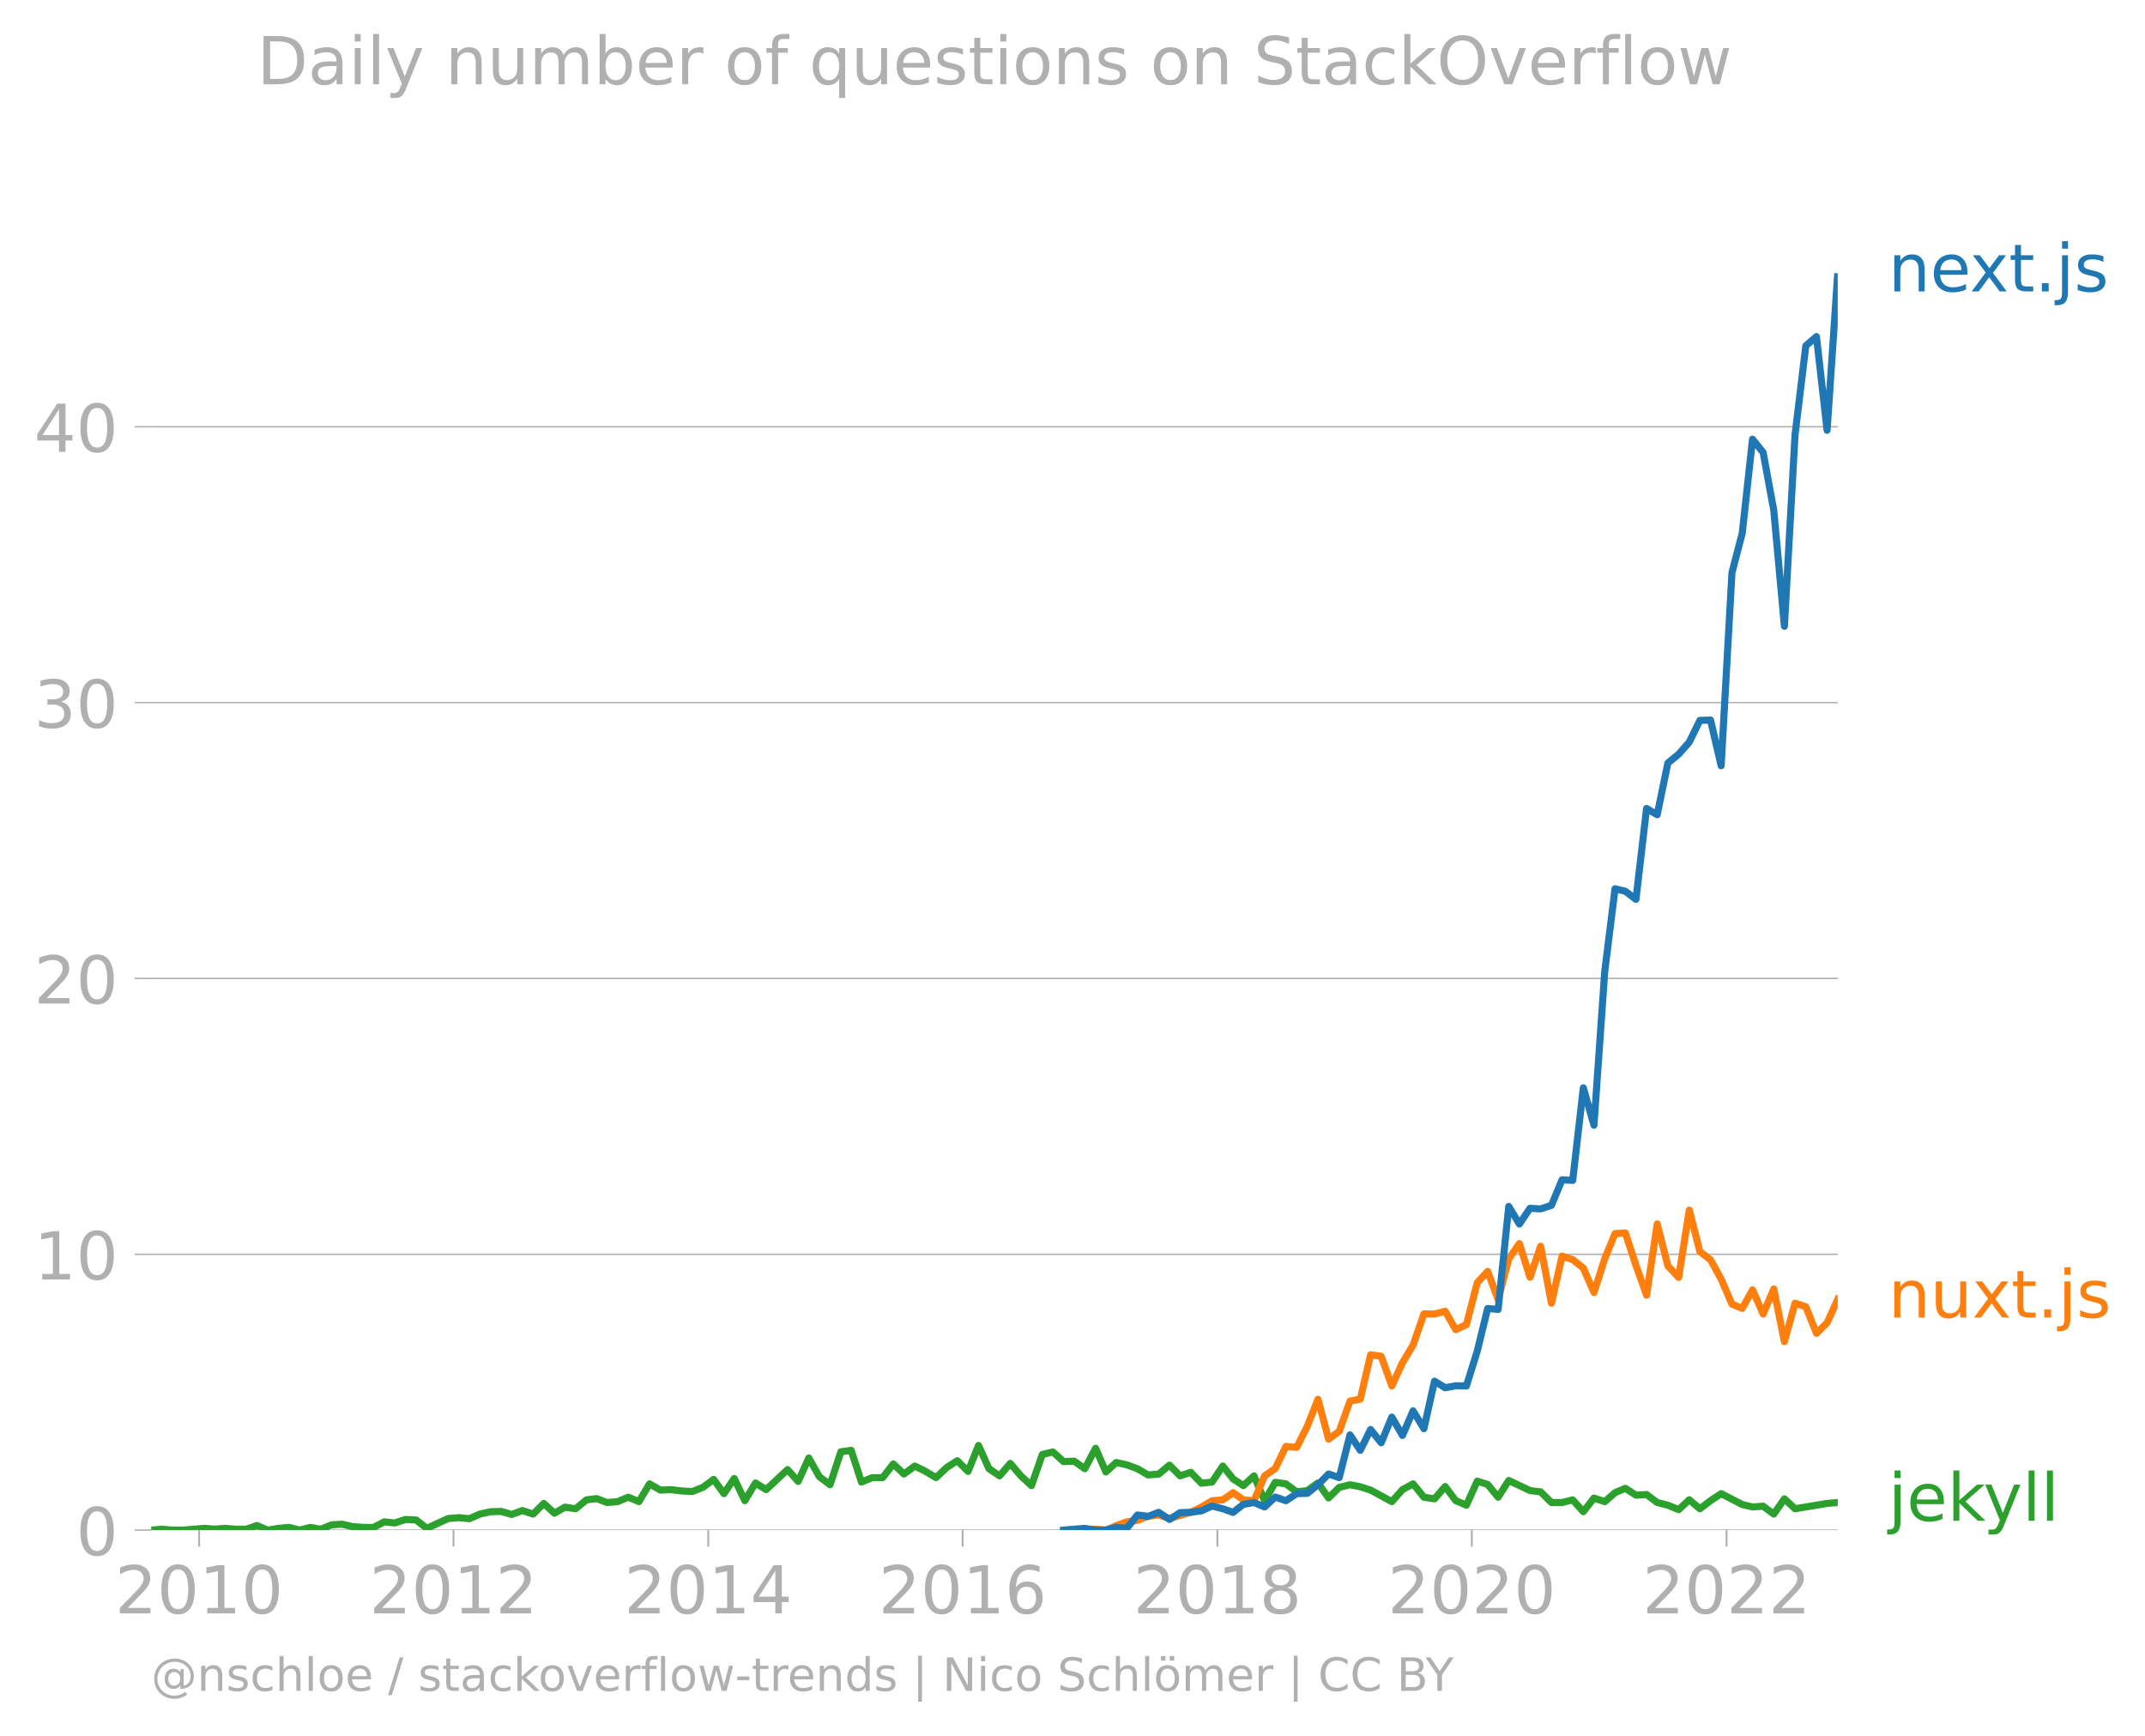
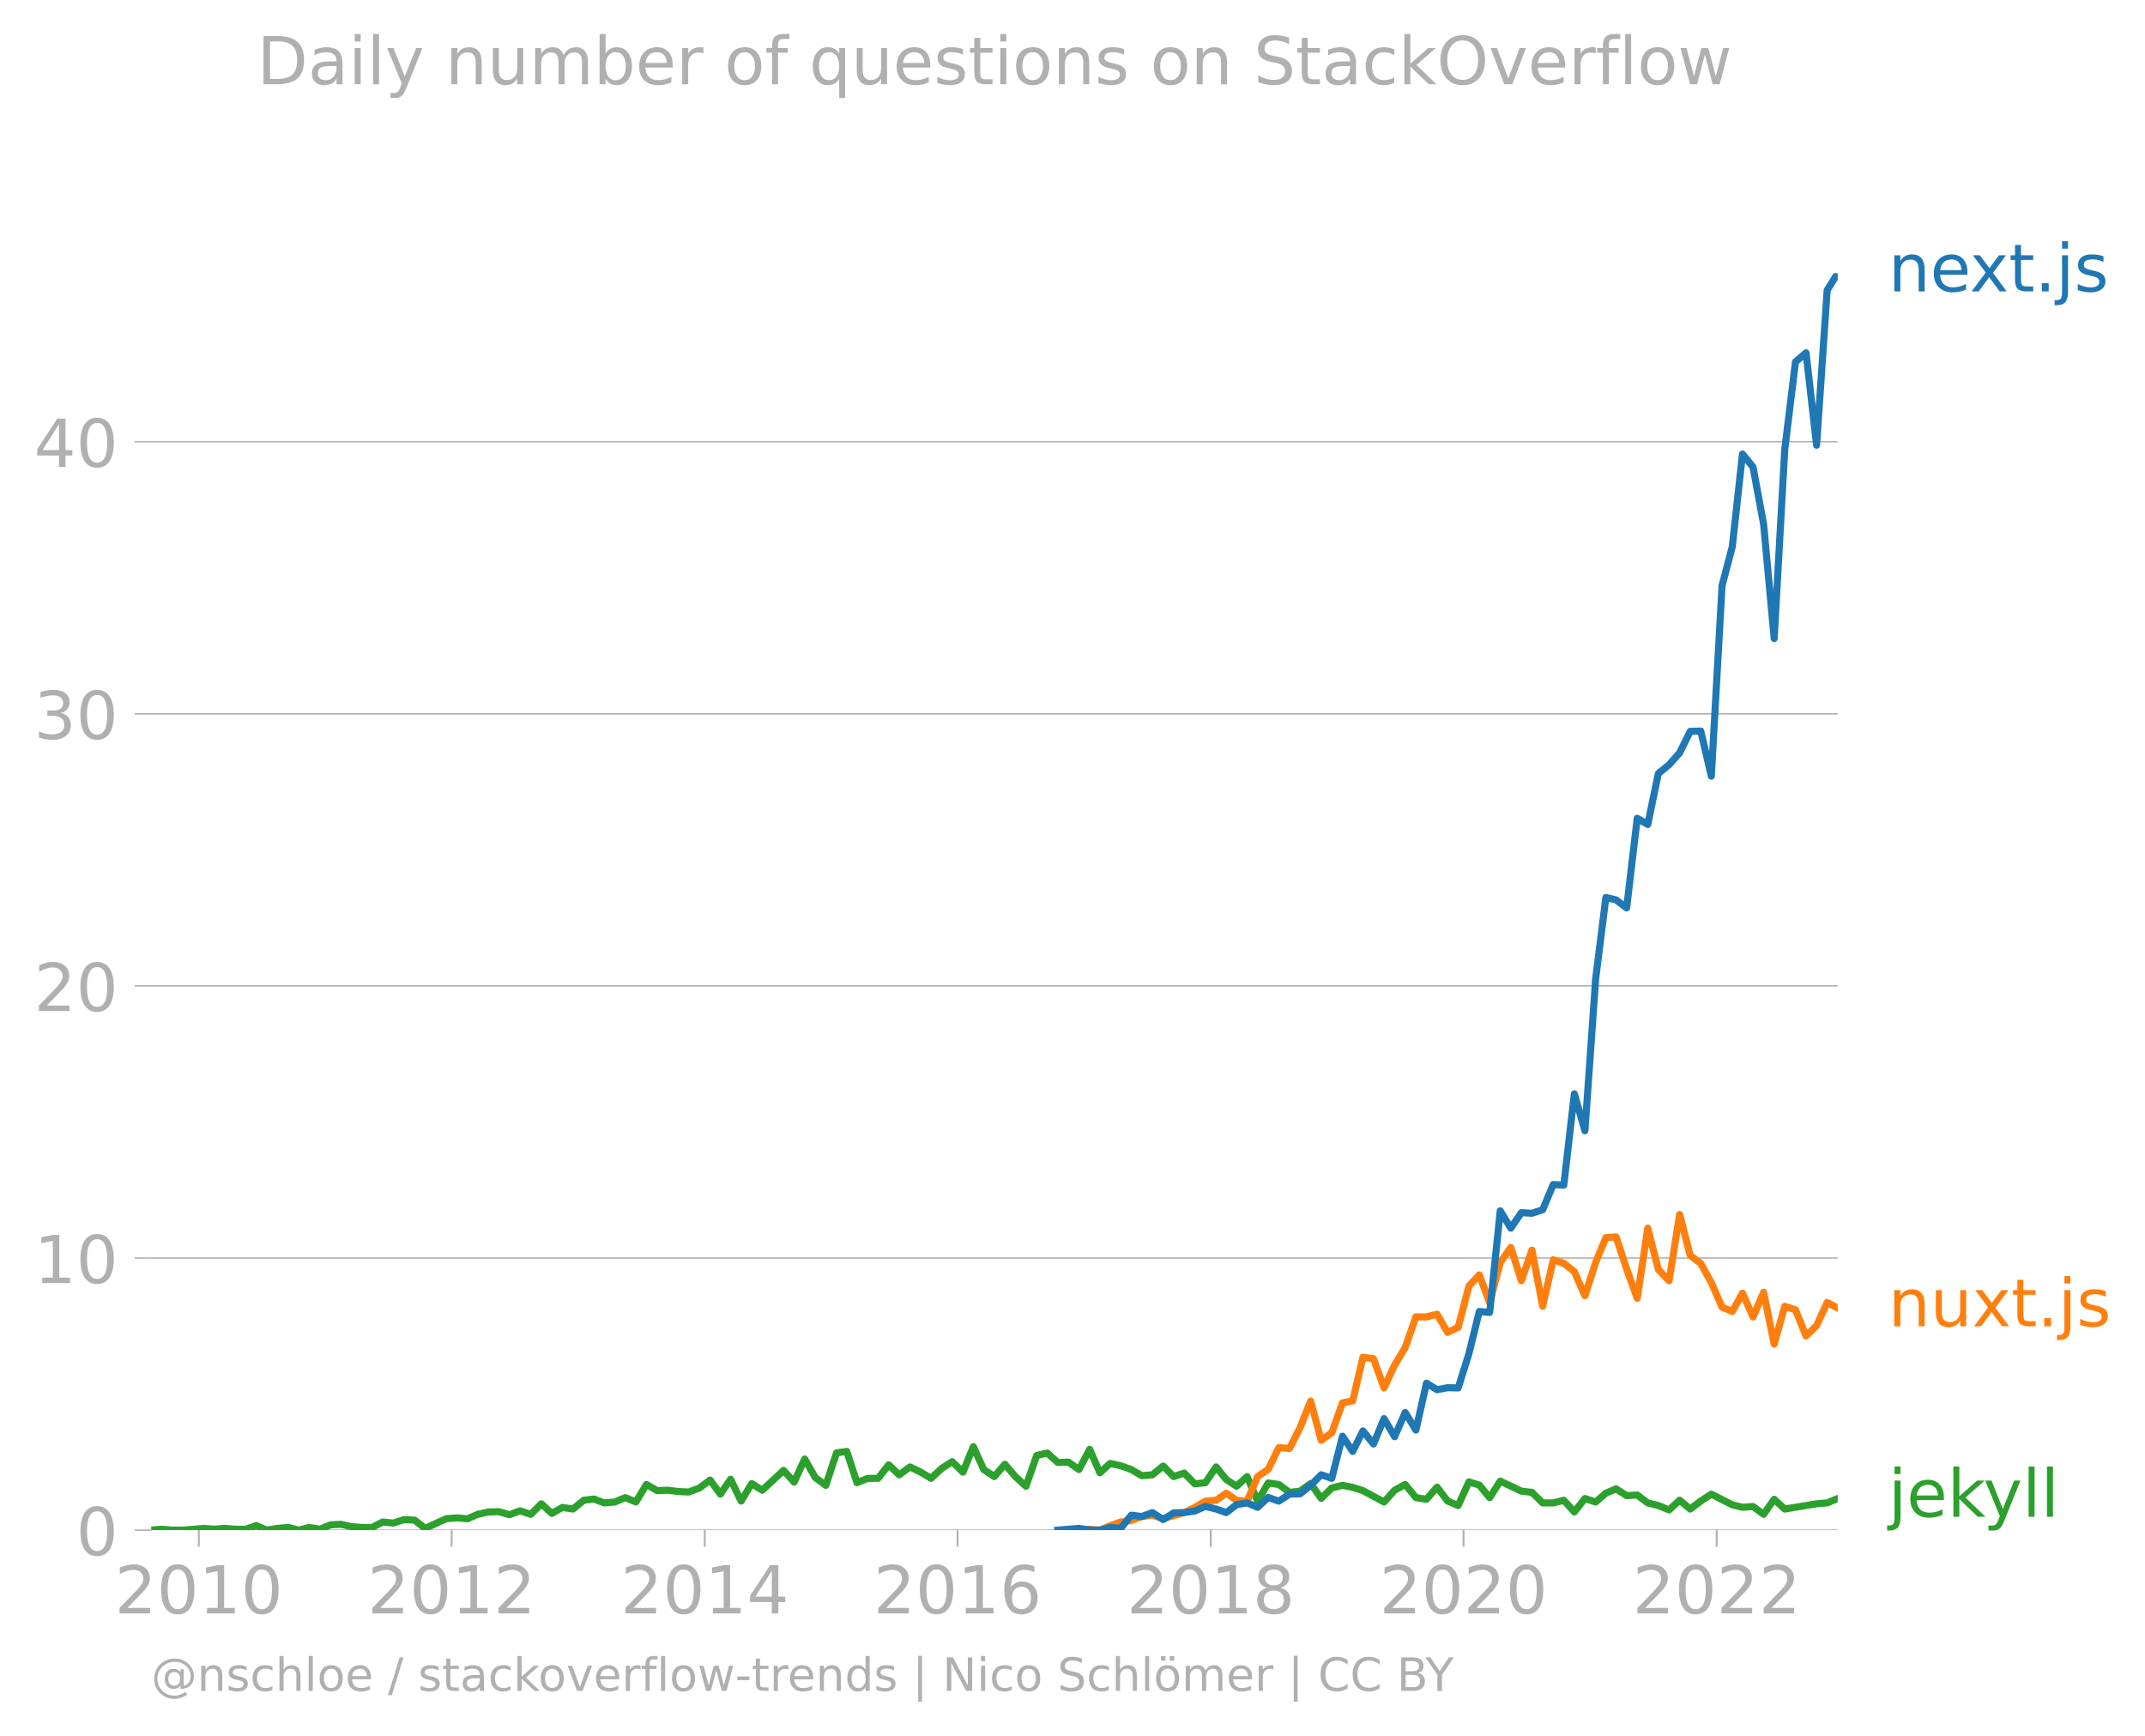
<svg xmlns="http://www.w3.org/2000/svg" xmlns:xlink="http://www.w3.org/1999/xlink" width="605.6" height="489.969" viewBox="0 0 454.2 367.477">
  <defs>
    <style>*{stroke-linejoin:round;stroke-linecap:butt}</style>
  </defs>
  <g id="figure_1">
    <path id="patch_1" d="M0 367.477h454.2V0H0v367.477z" style="fill:none" />
    <g id="axes_1">
      <path id="patch_2" d="M32.015 323.95h357.12V57.838H32.015V323.95z" style="fill:none" />
      <g id="matplotlib.axis_1">
        <g id="xtick_1">
          <g id="line2d_1">
            <defs>
-               <path id="m9fcbb96c21" d="M0 0v3.5" style="stroke:#b0b0b0;stroke-width:.4" />
-             </defs>
-             <use xlink:href="#m9fcbb96c21" x="42.162" y="323.95" style="fill:#b0b0b0;stroke:#b0b0b0;stroke-width:.4" />
-           </g>
-           <g id="text_1" style="fill:#b0b0b0" transform="matrix(.14 0 0 -.14 24.347 341.588)">
+               <path id="m8ab38ffd11" d="M0 0v3.5" style="stroke:#b0b0b0;stroke-width:.4" />
+             </defs>
+             <use xlink:href="#m8ab38ffd11" x="42.098" y="323.95" style="fill:#b0b0b0;stroke:#b0b0b0;stroke-width:.4" />
+           </g>
+           <g id="text_1" style="fill:#b0b0b0" transform="matrix(.14 0 0 -.14 24.283 341.588)">
            <defs>
              <path id="DejaVuSans-32" d="M1228 531h2203V0H469v531q359 372 979 998 621 627 780 809 303 340 423 576 121 236 121 464 0 372-261 606-261 235-680 235-297 0-627-103-329-103-704-313v638q381 153 712 231 332 78 607 78 725 0 1156-363 431-362 431-968 0-288-108-546-107-257-392-607-78-91-497-524-418-433-1181-1211z" transform="scale(.01563)" />
              <path id="DejaVuSans-30" d="M2034 4250q-487 0-733-480-245-479-245-1442 0-959 245-1439 246-480 733-480 491 0 736 480 246 480 246 1439 0 963-246 1442-245 480-736 480zm0 500q785 0 1199-621 414-620 414-1801 0-1178-414-1799Q2819-91 2034-91q-784 0-1198 620-414 621-414 1799 0 1181 414 1801 414 621 1198 621z" transform="scale(.01563)" />
              <path id="DejaVuSans-31" d="M794 531h1031v3560L703 3866v575l1116 225h631V531h1031V0H794v531z" transform="scale(.01563)" />
            </defs>
            <use xlink:href="#DejaVuSans-32" />
            <use xlink:href="#DejaVuSans-30" x="63.623" />
            <use xlink:href="#DejaVuSans-31" x="127.246" />
            <use xlink:href="#DejaVuSans-30" x="190.869" />
          </g>
        </g>
        <g id="xtick_2">
-           <use xlink:href="#m9fcbb96c21" id="line2d_2" x="96.03" y="323.95" style="fill:#b0b0b0;stroke:#b0b0b0;stroke-width:.4" />
-           <g id="text_2" style="fill:#b0b0b0" transform="matrix(.14 0 0 -.14 78.215 341.588)">
+           <use xlink:href="#m8ab38ffd11" id="line2d_2" x="95.629" y="323.95" style="fill:#b0b0b0;stroke:#b0b0b0;stroke-width:.4" />
+           <g id="text_2" style="fill:#b0b0b0" transform="matrix(.14 0 0 -.14 77.814 341.588)">
            <use xlink:href="#DejaVuSans-32" />
            <use xlink:href="#DejaVuSans-30" x="63.623" />
            <use xlink:href="#DejaVuSans-31" x="127.246" />
            <use xlink:href="#DejaVuSans-32" x="190.869" />
          </g>
        </g>
        <g id="xtick_3">
-           <use xlink:href="#m9fcbb96c21" id="line2d_3" x="149.973" y="323.95" style="fill:#b0b0b0;stroke:#b0b0b0;stroke-width:.4" />
-           <g id="text_3" style="fill:#b0b0b0" transform="matrix(.14 0 0 -.14 132.158 341.588)">
+           <use xlink:href="#m8ab38ffd11" id="line2d_3" x="149.234" y="323.95" style="fill:#b0b0b0;stroke:#b0b0b0;stroke-width:.4" />
+           <g id="text_3" style="fill:#b0b0b0" transform="matrix(.14 0 0 -.14 131.419 341.588)">
            <defs>
              <path id="DejaVuSans-34" d="M2419 4116 825 1625h1594v2491zm-166 550h794V1625h666v-525h-666V0h-628v1100H313v609l1940 2957z" transform="scale(.01563)" />
            </defs>
            <use xlink:href="#DejaVuSans-32" />
            <use xlink:href="#DejaVuSans-30" x="63.623" />
            <use xlink:href="#DejaVuSans-31" x="127.246" />
            <use xlink:href="#DejaVuSans-34" x="190.869" />
          </g>
        </g>
        <g id="xtick_4">
-           <use xlink:href="#m9fcbb96c21" id="line2d_4" x="203.841" y="323.95" style="fill:#b0b0b0;stroke:#b0b0b0;stroke-width:.4" />
-           <g id="text_4" style="fill:#b0b0b0" transform="matrix(.14 0 0 -.14 186.026 341.588)">
+           <use xlink:href="#m8ab38ffd11" id="line2d_4" x="202.765" y="323.95" style="fill:#b0b0b0;stroke:#b0b0b0;stroke-width:.4" />
+           <g id="text_4" style="fill:#b0b0b0" transform="matrix(.14 0 0 -.14 184.95 341.588)">
            <defs>
              <path id="DejaVuSans-36" d="M2113 2584q-425 0-674-291-248-290-248-796 0-503 248-796 249-292 674-292t673 292q248 293 248 796 0 506-248 796-248 291-673 291zm1253 1979v-575q-238 112-480 171-242 60-480 60-625 0-955-422-329-422-376-1275 184 272 462 417 279 145 613 145 703 0 1111-427 408-426 408-1160 0-719-425-1154Q2819-91 2113-91q-810 0-1238 620-428 621-428 1799 0 1106 525 1764t1409 658q238 0 480-47t505-140z" transform="scale(.01563)" />
            </defs>
            <use xlink:href="#DejaVuSans-32" />
            <use xlink:href="#DejaVuSans-30" x="63.623" />
            <use xlink:href="#DejaVuSans-31" x="127.246" />
            <use xlink:href="#DejaVuSans-36" x="190.869" />
          </g>
        </g>
        <g id="xtick_5">
-           <use xlink:href="#m9fcbb96c21" id="line2d_5" x="257.784" y="323.95" style="fill:#b0b0b0;stroke:#b0b0b0;stroke-width:.4" />
-           <g id="text_5" style="fill:#b0b0b0" transform="matrix(.14 0 0 -.14 239.969 341.588)">
+           <use xlink:href="#m8ab38ffd11" id="line2d_5" x="256.37" y="323.95" style="fill:#b0b0b0;stroke:#b0b0b0;stroke-width:.4" />
+           <g id="text_5" style="fill:#b0b0b0" transform="matrix(.14 0 0 -.14 238.555 341.588)">
            <defs>
              <path id="DejaVuSans-38" d="M2034 2216q-450 0-708-241-257-241-257-662 0-422 257-663 258-241 708-241t709 242q260 243 260 662 0 421-258 662-257 241-711 241zm-631 268q-406 100-633 378-226 279-226 679 0 559 398 884 399 325 1092 325 697 0 1094-325t397-884q0-400-227-679-226-278-629-378 456-106 710-416 255-309 255-755 0-679-414-1042Q2806-91 2034-91q-771 0-1186 362-414 363-414 1042 0 446 256 755 257 310 713 416zm-231 997q0-362 226-565 227-203 636-203 407 0 636 203 230 203 230 565 0 363-230 566-229 203-636 203-409 0-636-203-226-203-226-566z" transform="scale(.01563)" />
            </defs>
            <use xlink:href="#DejaVuSans-32" />
            <use xlink:href="#DejaVuSans-30" x="63.623" />
            <use xlink:href="#DejaVuSans-31" x="127.246" />
            <use xlink:href="#DejaVuSans-38" x="190.869" />
          </g>
        </g>
        <g id="xtick_6">
-           <use xlink:href="#m9fcbb96c21" id="line2d_6" x="311.653" y="323.95" style="fill:#b0b0b0;stroke:#b0b0b0;stroke-width:.4" />
-           <g id="text_6" style="fill:#b0b0b0" transform="matrix(.14 0 0 -.14 293.838 341.588)">
+           <use xlink:href="#m8ab38ffd11" id="line2d_6" x="309.901" y="323.95" style="fill:#b0b0b0;stroke:#b0b0b0;stroke-width:.4" />
+           <g id="text_6" style="fill:#b0b0b0" transform="matrix(.14 0 0 -.14 292.086 341.588)">
            <use xlink:href="#DejaVuSans-32" />
            <use xlink:href="#DejaVuSans-30" x="63.623" />
            <use xlink:href="#DejaVuSans-32" x="127.246" />
            <use xlink:href="#DejaVuSans-30" x="190.869" />
          </g>
        </g>
        <g id="xtick_7">
-           <use xlink:href="#m9fcbb96c21" id="line2d_7" x="365.595" y="323.95" style="fill:#b0b0b0;stroke:#b0b0b0;stroke-width:.4" />
-           <g id="text_7" style="fill:#b0b0b0" transform="matrix(.14 0 0 -.14 347.78 341.588)">
+           <use xlink:href="#m8ab38ffd11" id="line2d_7" x="363.506" y="323.95" style="fill:#b0b0b0;stroke:#b0b0b0;stroke-width:.4" />
+           <g id="text_7" style="fill:#b0b0b0" transform="matrix(.14 0 0 -.14 345.691 341.588)">
            <use xlink:href="#DejaVuSans-32" />
            <use xlink:href="#DejaVuSans-30" x="63.623" />
            <use xlink:href="#DejaVuSans-32" x="127.246" />
            <use xlink:href="#DejaVuSans-32" x="190.869" />
          </g>
        </g>
      </g>
      <g id="matplotlib.axis_2">
        <g id="ytick_1">
-           <path id="line2d_8" d="M32.015 323.95h357.12" clip-path="url(#p3f0f05b453)" style="fill:none;stroke:#b0b0b0;stroke-width:.3;stroke-linecap:square" />
+           <path id="line2d_8" d="M32.015 323.95h357.12" clip-path="url(#pc886f11643)" style="fill:none;stroke:#b0b0b0;stroke-width:.3;stroke-linecap:square" />
          <g id="line2d_9">
            <defs>
-               <path id="m57f54822b7" d="M0 0h-3.5" style="stroke:#b0b0b0;stroke-width:.3" />
-             </defs>
-             <use xlink:href="#m57f54822b7" x="32.015" y="323.95" style="fill:#b0b0b0;stroke:#b0b0b0;stroke-width:.3" />
+               <path id="m4c6265a61d" d="M0 0h-3.5" style="stroke:#b0b0b0;stroke-width:.3" />
+             </defs>
+             <use xlink:href="#m4c6265a61d" x="32.015" y="323.95" style="fill:#b0b0b0;stroke:#b0b0b0;stroke-width:.3" />
          </g>
          <use xlink:href="#DejaVuSans-30" id="text_8" style="fill:#b0b0b0" transform="matrix(.14 0 0 -.14 16.108 329.269)" />
        </g>
        <g id="ytick_2">
-           <path id="line2d_10" d="M32.015 265.55h357.12" clip-path="url(#p3f0f05b453)" style="fill:none;stroke:#b0b0b0;stroke-width:.3;stroke-linecap:square" />
-           <use xlink:href="#m57f54822b7" id="line2d_11" x="32.015" y="265.549" style="fill:#b0b0b0;stroke:#b0b0b0;stroke-width:.3" />
-           <g id="text_9" style="fill:#b0b0b0" transform="matrix(.14 0 0 -.14 7.2 270.868)">
+           <path id="line2d_10" d="M32.015 266.342h357.12" clip-path="url(#pc886f11643)" style="fill:none;stroke:#b0b0b0;stroke-width:.3;stroke-linecap:square" />
+           <use xlink:href="#m4c6265a61d" id="line2d_11" x="32.015" y="266.342" style="fill:#b0b0b0;stroke:#b0b0b0;stroke-width:.3" />
+           <g id="text_9" style="fill:#b0b0b0" transform="matrix(.14 0 0 -.14 7.2 271.66)">
            <use xlink:href="#DejaVuSans-31" />
            <use xlink:href="#DejaVuSans-30" x="63.623" />
          </g>
        </g>
        <g id="ytick_3">
-           <path id="line2d_12" d="M32.015 207.149h357.12" clip-path="url(#p3f0f05b453)" style="fill:none;stroke:#b0b0b0;stroke-width:.3;stroke-linecap:square" />
-           <use xlink:href="#m57f54822b7" id="line2d_13" x="32.015" y="207.149" style="fill:#b0b0b0;stroke:#b0b0b0;stroke-width:.3" />
-           <g id="text_10" style="fill:#b0b0b0" transform="matrix(.14 0 0 -.14 7.2 212.468)">
+           <path id="line2d_12" d="M32.015 208.734h357.12" clip-path="url(#pc886f11643)" style="fill:none;stroke:#b0b0b0;stroke-width:.3;stroke-linecap:square" />
+           <use xlink:href="#m4c6265a61d" id="line2d_13" x="32.015" y="208.734" style="fill:#b0b0b0;stroke:#b0b0b0;stroke-width:.3" />
+           <g id="text_10" style="fill:#b0b0b0" transform="matrix(.14 0 0 -.14 7.2 214.053)">
            <use xlink:href="#DejaVuSans-32" />
            <use xlink:href="#DejaVuSans-30" x="63.623" />
          </g>
        </g>
        <g id="ytick_4">
-           <path id="line2d_14" d="M32.015 148.748h357.12" clip-path="url(#p3f0f05b453)" style="fill:none;stroke:#b0b0b0;stroke-width:.3;stroke-linecap:square" />
-           <use xlink:href="#m57f54822b7" id="line2d_15" x="32.015" y="148.748" style="fill:#b0b0b0;stroke:#b0b0b0;stroke-width:.3" />
-           <g id="text_11" style="fill:#b0b0b0" transform="matrix(.14 0 0 -.14 7.2 154.067)">
+           <path id="line2d_14" d="M32.015 151.126h357.12" clip-path="url(#pc886f11643)" style="fill:none;stroke:#b0b0b0;stroke-width:.3;stroke-linecap:square" />
+           <use xlink:href="#m4c6265a61d" id="line2d_15" x="32.015" y="151.126" style="fill:#b0b0b0;stroke:#b0b0b0;stroke-width:.3" />
+           <g id="text_11" style="fill:#b0b0b0" transform="matrix(.14 0 0 -.14 7.2 156.445)">
            <defs>
              <path id="DejaVuSans-33" d="M2597 2516q453-97 707-404 255-306 255-756 0-690-475-1069Q2609-91 1734-91q-293 0-604 58T488 141v609q262-153 574-231 313-78 654-78 593 0 904 234t311 681q0 413-289 645-289 233-804 233h-544v519h569q465 0 712 186t247 536q0 359-255 551-254 193-729 193-260 0-557-57-297-56-653-174v562q360 100 674 150t592 50q719 0 1137-327 419-326 419-882 0-388-222-655t-631-370z" transform="scale(.01563)" />
            </defs>
            <use xlink:href="#DejaVuSans-33" />
            <use xlink:href="#DejaVuSans-30" x="63.623" />
          </g>
        </g>
        <g id="ytick_5">
-           <path id="line2d_16" d="M32.015 90.347h357.12" clip-path="url(#p3f0f05b453)" style="fill:none;stroke:#b0b0b0;stroke-width:.3;stroke-linecap:square" />
-           <use xlink:href="#m57f54822b7" id="line2d_17" x="32.015" y="90.347" style="fill:#b0b0b0;stroke:#b0b0b0;stroke-width:.3" />
-           <g id="text_12" style="fill:#b0b0b0" transform="matrix(.14 0 0 -.14 7.2 95.666)">
+           <path id="line2d_16" d="M32.015 93.518h357.12" clip-path="url(#pc886f11643)" style="fill:none;stroke:#b0b0b0;stroke-width:.3;stroke-linecap:square" />
+           <use xlink:href="#m4c6265a61d" id="line2d_17" x="32.015" y="93.518" style="fill:#b0b0b0;stroke:#b0b0b0;stroke-width:.3" />
+           <g id="text_12" style="fill:#b0b0b0" transform="matrix(.14 0 0 -.14 7.2 98.837)">
            <use xlink:href="#DejaVuSans-34" />
            <use xlink:href="#DejaVuSans-30" x="63.623" />
          </g>
        </g>
      </g>
-       <path id="line2d_18" d="m32.015 323.95 2.25-.195 2.251.195h2.251l4.538-.377 2.177.168 2.177-.168 2.25.182 2.251.006 2.251-.785 2.25.974 2.288-.377 2.251-.207 2.25.584 2.251-.584 2.251.395 2.288-.942 2.177-.12 2.176.497 2.251.17 2.25.019 2.251-1.187 2.251.245 2.288-.754 2.25.12 2.251 1.764 4.501-2.072 2.288-.189 2.214.221 2.214-.974 2.25-.503 2.25-.062 2.252.646 2.25-.835 2.288.754 2.25-2.255 2.251 2.066 2.25-1.287 2.252.345 2.287-1.883 2.177-.27 2.177.835 2.25-.195 2.251-.936 2.25.936 2.252-3.761 2.287 1.318 2.25-.088 2.252.277 2.25.113 2.25-.867 2.288-1.695 2.177 3.02 2.177-3.209 2.25 4.697 2.252-3.755 2.25 1.42 4.539-4.246 2.25 2.493 2.25-4.942 2.252 3.969 2.25 1.683 2.288-6.97 2.177-.317 2.177 6.722 2.25-.923 2.251-.02 2.25-2.9 2.251 2.147 2.288-1.695 2.25 1.105 2.251 1.344 2.25-2.123 2.252-1.457 2.287 2.261 2.214-5.49 2.214 4.925 2.25 1.513 2.251-2.643 2.25 2.643 2.251 2.066 2.288-6.593 2.25-.534 2.251 2.04 2.251-.093 2.25 1.601 2.288-4.333 2.177 5.026 2.177-2.012 2.25.496 2.251.823 2.251 1.319 2.25-.189 2.288-1.884 2.251 2.267 2.25-.76 2.251 2.318 2.251-.245 2.288-3.391 2.177 2.718 2.176 1.426 2.251-2.066 2.25 5.269 2.252-3.906 2.25.327 2.288 1.695 2.25-.27 2.251-1.614 2.25 3.171 2.251-2.229 2.288-.565 2.177.43 2.177.7 4.501 2.45 2.25-2.538 2.252-1.23 2.287 2.825 2.25.352 2.251-2.612 2.251 3.001 2.25.955 2.288-5.087 2.214.696 2.214 2.695 2.25-3.541 4.502 2.141 2.25.27 2.288 2.26h2.25l2.252-.564 2.25 2.511 2.251-2.888 2.288.753 2.176-1.897 2.177-.928 2.251 1.456 2.25-.138 2.251 1.696 2.251.565 2.288.942 2.25-2.091 2.251 1.902 2.25-1.708 2.251-1.494 4.465 2.3 2.177.526 2.25-.164 2.251 1.67 2.25-3.227 2.251 2.097 6.79-1.13 2.25-.188h0" clip-path="url(#p3f0f05b453)" style="fill:none;stroke:#2ca02c;stroke-width:1.5;stroke-linecap:square" />
-       <path id="line2d_19" d="m229.706 323.95 2.287-.189 2.177.189 2.177-.942 2.25-.81 2.251-.32 2.251-.848 2.25-.283 2.288.754 2.251-.666 2.25-.653 2.251-1.099 2.251-1.35 2.288-.188 2.177-1.521 2.176 1.52 2.251.176 2.25-5.262 2.252-1.551 2.25-4.666 2.288.189 2.25-4.478 2.251-5.695 2.25 8.42 2.251-1.638 2.288-6.406 2.177-.423 2.177-9.373 2.25.32 2.251 6.274 2.25-4.91 2.252-3.756 2.287-6.594 2.25.032 2.251-.597 2.251 3.906 2.25-1.08 2.288-8.854 2.214-2.404 2.214 5.983 2.25-8.634 2.251-3.234 2.251 7.127 2.25-6.562 2.288 12.057 2.25-9.972 2.252.74 2.25 1.79 2.251 5.181 2.288-7.159 2.176-5.322 2.177-.141 2.251 6.857 2.25 6.33 2.251-15.09 2.251 8.873 2.288 2.45 2.25-14.243 2.251 8.78 2.25 1.732 2.251 4.107 2.288 5.275 2.177.922 2.177-3.936 2.25 5.118 2.251-5.307 2.25 11.147 2.251-8.132 2.288.753 2.25 5.627 2.251-2.236 2.251-4.967" clip-path="url(#p3f0f05b453)" style="fill:none;stroke:#ff7f0e;stroke-width:1.5;stroke-linecap:square" />
-       <path id="line2d_20" d="m225.204 323.95 2.251-.195 2.25-.182 2.288.377h2.177l2.177-.565 2.25.175 2.251-2.813 2.251.283 2.25-.848 2.288 1.507 2.251-1.438 2.25-.069 2.251-.32 2.251-.999 2.288.565 2.177.767 2.176-1.708 2.251-.377 2.25.942 2.252-2.11 2.25.791 2.288-1.507 2.25-.063 2.251-1.821 2.25-2.267 2.251.76 2.288-9.043 2.177 3.263 2.177-4.393 2.25 2.794 2.251-5.432 2.25 3.875 2.252-5.193 2.287 3.767 2.25-10.06 2.251 1.395 2.251-.421 2.25.044 2.288-7.347 2.214-9.056 2.214.201 2.25-21.803 2.251 3.718 2.251-3.328 2.25.125 2.288-.753 2.25-5.407 2.252.132 2.25-19.599 2.251 7.919 2.288-32.591 2.176-17.474 2.177.519 2.251 1.72 2.25-19.24 2.251 1.33 2.251-10.938 2.288-1.884 2.25-2.556 2.251-4.603 2.25-.07 2.251 9.678 2.288-40.88 2.177-8.37 2.177-19.89 2.25 2.814 2.251 12.258 2.25 24.535 2.251-40.548 2.288-18.839 2.25-1.934 2.251 19.831 2.251-33.263" clip-path="url(#p3f0f05b453)" style="fill:none;stroke:#1f77b4;stroke-width:1.5;stroke-linecap:square" />
+       <path id="line2d_18" d="m32.015 323.95 2.237-.192 2.236.192h2.237l4.51-.372 2.163.166 2.163-.166 2.237.18 2.236.006 2.237-.774 2.236.96 2.274-.372 2.236-.204 2.237.576 2.236-.576 2.237.39 2.273-.93 2.164-.119 2.163.491 2.236.168 2.237.018 2.237-1.17 2.236.241 2.273-.743 2.237.118 2.237 1.74 4.473-2.044 2.273-.186 2.2.218 2.2-.961 2.236-.496 2.237-.062 2.237.638 2.236-.824 2.273.744 2.237-2.224 2.236 2.038 2.237-1.27 2.237.34 2.273-1.857 2.163-.266 2.163.823 2.237-.192 2.237-.923 2.236.923 2.237-3.71 2.273 1.3 2.237-.086 2.236.272 2.237.112 2.236-.855 2.274-1.673 2.163 2.98 2.163-3.165 2.237 4.633 2.236-3.704 2.237 1.4 4.51-4.188 2.236 2.46 2.237-4.876 2.236 3.915 2.237 1.66 2.273-6.875 2.164-.312 2.163 6.63 2.236-.91 2.237-.02 2.237-2.861 2.236 2.118 2.273-1.672 2.237 1.09 2.237 1.326 2.236-2.094 2.237-1.437 2.273 2.23 2.2-5.415 2.2 4.857 2.236 1.493 2.237-2.608 2.237 2.608 2.236 2.038 2.273-6.504 2.237-.526 2.236 2.013 2.237-.093 2.237 1.58 2.273-4.275 2.163 4.958 2.163-1.984 2.237.489 2.237.811 2.236 1.301 2.237-.186 2.273-1.858 2.237 2.236 2.236-.75 2.237 2.286 2.236-.241 2.274-3.345 2.163 2.681 2.163 1.407 2.237-2.038 2.236 5.197 2.237-3.853 2.236.323 2.274 1.672 2.236-.266 2.237-1.592 2.236 3.128 2.237-2.2 2.273-.557 2.164.425 2.163.69 4.473 2.416 2.237-2.502 2.236-1.214 2.273 2.787 2.237.347 2.237-2.577 2.236 2.961 2.237.942 2.273-5.018 2.2.686 2.2 2.659 2.236-3.494 4.474 2.113 2.236.266 2.273 2.23h2.237l2.236-.557 2.237 2.477 2.237-2.85 2.273.744 2.163-1.871 2.163-.916 2.237 1.437 2.237-.136 2.236 1.672 2.237.558 2.273.929 2.237-2.063 2.236 1.877 2.237-1.685 2.236-1.474 4.437 2.27 2.163.517 2.237-.16 2.236 1.647 2.237-3.184 2.236 2.069 6.747-1.115 2.236-.186 2.237-.93h0" clip-path="url(#pc886f11643)" style="fill:none;stroke:#2ca02c;stroke-width:1.5;stroke-linecap:square" />
+       <path id="line2d_19" d="m228.468 323.95 2.273-.186 2.163.186 2.163-.93 2.237-.798 2.237-.316 2.236-.837 2.237-.278 2.273.743 2.237-.657 2.236-.644 2.237-1.084 2.236-1.332 2.274-.185 2.163-1.5 2.163 1.5 2.237.173 2.236-5.191 2.237-1.53 2.236-4.602 2.274.185 2.236-4.416 2.237-5.619 2.236 8.307 2.237-1.617 2.273-6.318 2.164-.418 2.163-9.245 2.236.316 2.237 6.188 2.237-4.844 2.236-3.704 2.273-6.504 2.237.03 2.237-.588 2.236 3.853 2.237-1.065 2.273-8.735 2.2-2.37 2.2 5.901 2.236-8.517 2.237-3.19 2.237 7.03 2.236-6.473 2.273 11.894 2.237-9.837 2.236.73 2.237 1.766 2.237 5.11 2.273-7.061 2.163-5.25 2.163-.14 2.237 6.765 2.237 6.244 2.236-14.885 2.237 8.753 2.273 2.415 2.237-14.049 2.236 8.66 2.237 1.71 2.236 4.051 2.274 5.203 2.163.91 2.163-3.883 2.237 5.049 2.236-5.235 2.237 10.995 2.236-8.021 2.274.743 2.236 5.55 2.237-2.205 2.236-4.9 2.237 1.183" clip-path="url(#pc886f11643)" style="fill:none;stroke:#ff7f0e;stroke-width:1.5;stroke-linecap:square" />
+       <path id="line2d_20" d="m223.994 323.95 2.237-.192 2.237-.18 2.273.372h2.163l2.163-.558 2.237.174 2.237-2.775 2.236.278 2.237-.836 2.273 1.487 2.237-1.419 2.236-.068 2.237-.316 2.236-.985 2.274.558 2.163.756 2.163-1.685 2.237-.372 2.236.93 2.237-2.082 2.236.78 2.274-1.486 2.236-.062 2.237-1.797 2.236-2.236 2.237.75 2.273-8.92 2.164 3.219 2.163-4.334 2.236 2.756 2.237-5.358 2.237 3.822 2.236-5.123 2.273 3.717 2.237-9.924 2.237 1.376 2.236-.415 2.237.043 2.273-7.248 2.2-8.932 2.2.198 2.236-21.507 2.237 3.667 2.237-3.283 2.236.124 2.273-.743 2.237-5.333 2.236.13 2.237-19.333 2.237 7.811 2.273-32.149 2.163-17.236 2.163.511 2.237 1.697 2.237-18.98 2.236 1.314 2.237-10.79 2.273-1.859 2.237-2.521 2.236-4.54 2.237-.069 2.236 9.546 2.274-40.326 2.163-8.256 2.163-19.619 2.237 2.775 2.236 12.092 2.237 24.201 2.236-39.997 2.274-18.583 2.236-1.908 2.237 19.562 2.236-32.812 2.237-3.611" clip-path="url(#pc886f11643)" style="fill:none;stroke:#1f77b4;stroke-width:1.5;stroke-linecap:square" />
      <g id="text_13" style="fill:#1f77b4" transform="matrix(.14 0 0 -.14 399.849 61.7)">
        <defs>
          <path id="DejaVuSans-6e" d="M3513 2113V0h-575v2094q0 497-194 743-194 247-581 247-466 0-735-297-269-296-269-809V0H581v3500h578v-544q207 316 486 472 280 156 646 156 603 0 912-373 310-373 310-1098z" transform="scale(.01563)" />
          <path id="DejaVuSans-65" d="M3597 1894v-281H953q38-594 358-905t892-311q331 0 642 81t618 244V178Q3153 47 2828-22t-659-69q-838 0-1327 487-489 488-489 1320 0 859 464 1363 464 505 1252 505 706 0 1117-455 411-454 411-1235zm-575 169q-6 471-264 752-258 282-683 282-481 0-770-272t-333-766l2050 4z" transform="scale(.01563)" />
          <path id="DejaVuSans-78" d="M3513 3500 2247 1797 3578 0h-678L1881 1375 863 0H184l1360 1831L300 3500h678l928-1247 928 1247h679z" transform="scale(.01563)" />
          <path id="DejaVuSans-74" d="M1172 4494v-994h1184v-447H1172V1153q0-428 117-550t477-122h590V0h-590q-666 0-919 248-253 249-253 905v1900H172v447h422v994h578z" transform="scale(.01563)" />
          <path id="DejaVuSans-2e" d="M684 794h660V0H684v794z" transform="scale(.01563)" />
          <path id="DejaVuSans-6a" d="M603 3500h575V-63q0-668-255-968-254-300-820-300h-219v487H38q328 0 446 152Q603-541 603-63v3563zm0 1363h575v-729H603v729z" transform="scale(.01563)" />
          <path id="DejaVuSans-73" d="M2834 3397v-544q-243 125-506 187-262 63-544 63-428 0-642-131t-214-394q0-200 153-314t616-217l197-44q612-131 870-370t258-667q0-488-386-773Q2250-91 1575-91q-281 0-586 55T347 128v594q319-166 628-249 309-82 613-82 406 0 624 139 219 139 219 392 0 234-158 359-157 125-692 241l-200 47q-534 112-772 345-237 233-237 639 0 494 350 762 350 269 994 269 318 0 599-47 282-46 519-140z" transform="scale(.01563)" />
        </defs>
        <use xlink:href="#DejaVuSans-6e" />
        <use xlink:href="#DejaVuSans-65" x="63.379" />
        <use xlink:href="#DejaVuSans-78" x="123.152" />
        <use xlink:href="#DejaVuSans-74" x="182.332" />
        <use xlink:href="#DejaVuSans-2e" x="221.541" />
        <use xlink:href="#DejaVuSans-6a" x="253.328" />
        <use xlink:href="#DejaVuSans-73" x="281.111" />
      </g>
-       <g id="text_14" style="fill:#ff7f0e" transform="matrix(.14 0 0 -.14 399.849 278.951)">
+       <g id="text_14" style="fill:#ff7f0e" transform="matrix(.14 0 0 -.14 399.849 280.797)">
        <defs>
          <path id="DejaVuSans-75" d="M544 1381v2119h575V1403q0-497 193-746 194-248 582-248 465 0 735 297 271 297 271 810v1984h575V0h-575v538q-209-319-486-474-276-155-642-155-603 0-916 375-312 375-312 1097zm1447 2203z" transform="scale(.01563)" />
        </defs>
        <use xlink:href="#DejaVuSans-6e" />
        <use xlink:href="#DejaVuSans-75" x="63.379" />
        <use xlink:href="#DejaVuSans-78" x="126.758" />
        <use xlink:href="#DejaVuSans-74" x="185.938" />
        <use xlink:href="#DejaVuSans-2e" x="225.146" />
        <use xlink:href="#DejaVuSans-6a" x="256.934" />
        <use xlink:href="#DejaVuSans-73" x="284.717" />
      </g>
-       <g id="text_15" style="fill:#2ca02c" transform="matrix(.14 0 0 -.14 399.849 321.973)">
+       <g id="text_15" style="fill:#2ca02c" transform="matrix(.14 0 0 -.14 399.849 321.123)">
        <defs>
          <path id="DejaVuSans-6b" d="M581 4863h578V1991l1716 1509h734L1753 1863 3688 0h-750L1159 1709V0H581v4863z" transform="scale(.01563)" />
          <path id="DejaVuSans-79" d="M2059-325q-243-625-475-815-231-191-618-191H506v481h338q237 0 368 113 132 112 291 531l103 262L191 3500h609L1894 763l1094 2737h609L2059-325z" transform="scale(.01563)" />
          <path id="DejaVuSans-6c" d="M603 4863h575V0H603v4863z" transform="scale(.01563)" />
        </defs>
        <use xlink:href="#DejaVuSans-6a" />
        <use xlink:href="#DejaVuSans-65" x="27.783" />
        <use xlink:href="#DejaVuSans-6b" x="89.307" />
        <use xlink:href="#DejaVuSans-79" x="143.592" />
        <use xlink:href="#DejaVuSans-6c" x="202.771" />
        <use xlink:href="#DejaVuSans-6c" x="230.555" />
      </g>
      <g id="text_16" style="fill:#b0b0b0" transform="matrix(.09716 0 0 -.09716 32.015 357.986)">
        <defs>
          <path id="DejaVuSans-40" d="M2381 1678q0-447 222-702 222-254 610-254 384 0 604 256 221 256 221 700 0 438-225 695-225 258-607 258-378 0-602-256-223-256-223-697zm1703-934q-187-241-429-355t-564-114q-538 0-874 389t-336 1014q0 625 337 1015 338 391 873 391 322 0 565-117 244-117 428-354v409h447V722q457 69 714 417 258 349 258 902 0 334-99 628-98 294-298 544-325 409-792 626t-1017 217q-384 0-738-102-353-101-653-301-490-319-767-836-276-517-276-1120 0-497 179-932 180-434 521-765 328-325 759-495 431-171 922-171 403 0 792 136t714 389l281-347q-390-303-851-464t-936-161q-578 0-1091 205-512 205-912 595Q841 78 631 592q-209 514-209 1105 0 569 212 1084 213 516 607 907 403 396 931 607t1119 211q662 0 1229-272 568-271 952-771 234-307 357-666 124-359 124-744 0-822-497-1297T4084 263v481z" transform="scale(.01563)" />
          <path id="DejaVuSans-63" d="M3122 3366v-538q-244 135-489 202t-495 67q-560 0-870-355-309-354-309-995t309-996q310-354 870-354 250 0 495 67t489 202V134Q2881 22 2623-34q-257-57-548-57-791 0-1257 497-465 497-465 1341 0 856 470 1346 471 491 1290 491 265 0 518-55 253-54 491-163z" transform="scale(.01563)" />
          <path id="DejaVuSans-68" d="M3513 2113V0h-575v2094q0 497-194 743-194 247-581 247-466 0-735-297-269-296-269-809V0H581v4863h578V2956q207 316 486 472 280 156 646 156 603 0 912-373 310-373 310-1098z" transform="scale(.01563)" />
          <path id="DejaVuSans-6f" d="M1959 3097q-462 0-731-361t-269-989q0-628 267-989 268-361 733-361 460 0 728 362 269 363 269 988 0 622-269 986-268 364-728 364zm0 487q750 0 1178-488 429-487 429-1349 0-859-429-1349Q2709-91 1959-91q-753 0-1180 489-426 490-426 1349 0 862 426 1349 427 488 1180 488z" transform="scale(.01563)" />
          <path id="DejaVuSans-2f" d="M1625 4666h531L531-594H0l1625 5260z" transform="scale(.01563)" />
          <path id="DejaVuSans-61" d="M2194 1759q-697 0-966-159t-269-544q0-306 202-486 202-179 548-179 479 0 768 339t289 901v128h-572zm1147 238V0h-575v531q-197-318-491-470T1556-91q-537 0-855 302-317 302-317 808 0 590 395 890 396 300 1180 300h807v57q0 397-261 614t-733 217q-300 0-585-72-284-72-546-216v532q315 122 612 182 297 61 578 61 760 0 1135-394 375-393 375-1193z" transform="scale(.01563)" />
          <path id="DejaVuSans-76" d="M191 3500h609L1894 563l1094 2937h609L2284 0h-781L191 3500z" transform="scale(.01563)" />
          <path id="DejaVuSans-72" d="M2631 2963q-97 56-211 82-114 27-251 27-488 0-749-317t-261-911V0H581v3500h578v-544q182 319 472 473 291 155 707 155 59 0 131-8 72-7 159-23l3-590z" transform="scale(.01563)" />
          <path id="DejaVuSans-66" d="M2375 4863v-479h-550q-309 0-430-125-120-125-120-450v-309h947v-447h-947V0H697v3053H147v447h550v244q0 584 272 851 272 268 862 268h544z" transform="scale(.01563)" />
          <path id="DejaVuSans-77" d="M269 3500h575l719-2731 715 2731h678l719-2731 716 2731h575L4050 0h-678l-753 2869L1863 0h-679L269 3500z" transform="scale(.01563)" />
          <path id="DejaVuSans-2d" d="M313 2009h1684v-512H313v512z" transform="scale(.01563)" />
          <path id="DejaVuSans-64" d="M2906 2969v1894h575V0h-575v525q-181-312-458-464-276-152-664-152-634 0-1033 506-398 507-398 1332t398 1331q399 506 1033 506 388 0 664-152 277-151 458-463zM947 1747q0-634 261-995t717-361q456 0 718 361 263 361 263 995t-263 995q-262 361-718 361t-717-361q-261-361-261-995z" transform="scale(.01563)" />
          <path id="DejaVuSans-7c" d="M1344 4891v-6400H813v6400h531z" transform="scale(.01563)" />
          <path id="DejaVuSans-4e" d="M628 4666h850L3547 763v3903h612V0h-850L1241 3903V0H628v4666z" transform="scale(.01563)" />
          <path id="DejaVuSans-69" d="M603 3500h575V0H603v3500zm0 1363h575v-729H603v729z" transform="scale(.01563)" />
          <path id="DejaVuSans-53" d="M3425 4513v-616q-359 172-678 256-319 85-616 85-515 0-795-200t-280-569q0-310 186-468 186-157 705-254l381-78q706-135 1042-474t336-907q0-679-455-1029Q2797-91 1919-91q-331 0-705 75-373 75-773 222v650q384-215 753-325 369-109 725-109 540 0 834 212 294 213 294 607 0 343-211 537t-692 291l-385 75q-706 140-1022 440-315 300-315 835 0 619 436 975t1201 356q329 0 669-60 341-59 697-177z" transform="scale(.01563)" />
          <path id="DejaVuSans-f6" d="M1959 3097q-462 0-731-361t-269-989q0-628 267-989 268-361 733-361 460 0 728 362 269 363 269 988 0 622-269 986-268 364-728 364zm0 487q750 0 1178-488 429-487 429-1349 0-859-429-1349Q2709-91 1959-91q-753 0-1180 489-426 490-426 1349 0 862 426 1349 427 488 1180 488zm295 1266h634v-631h-634v631zm-1222 0h634v-631h-634v631z" transform="scale(.01563)" />
          <path id="DejaVuSans-6d" d="M3328 2828q216 388 516 572t706 184q547 0 844-383 297-382 297-1088V0h-578v2094q0 503-179 746-178 244-543 244-447 0-707-297-259-296-259-809V0h-578v2094q0 506-178 748t-550 242q-441 0-701-298-259-298-259-808V0H581v3500h578v-544q197 322 472 475t653 153q382 0 649-194 267-193 395-562z" transform="scale(.01563)" />
          <path id="DejaVuSans-43" d="M4122 4306v-665q-319 297-680 443-361 147-767 147-800 0-1225-489t-425-1414q0-922 425-1411t1225-489q406 0 767 147t680 444V359q-331-225-702-338-370-112-782-112-1060 0-1670 648-609 649-609 1771 0 1125 609 1773 610 649 1670 649 418 0 788-111 371-111 696-333z" transform="scale(.01563)" />
          <path id="DejaVuSans-42" d="M1259 2228V519h1013q509 0 754 211 246 211 246 645 0 438-246 645-245 208-754 208H1259zm0 1919V2741h935q462 0 688 173 227 174 227 530 0 353-227 528-226 175-688 175h-935zm-631 519h1613q722 0 1112-300 391-300 391-853 0-429-200-682t-588-315q466-100 724-418 258-317 258-792 0-625-425-966Q3088 0 2303 0H628v4666z" transform="scale(.01563)" />
          <path id="DejaVuSans-59" d="M-13 4666h679l1293-1919 1285 1919h678L2272 2222V0h-634v2222L-13 4666z" transform="scale(.01563)" />
        </defs>
        <use xlink:href="#DejaVuSans-40" />
        <use xlink:href="#DejaVuSans-6e" x="100" />
        <use xlink:href="#DejaVuSans-73" x="163.379" />
        <use xlink:href="#DejaVuSans-63" x="215.479" />
        <use xlink:href="#DejaVuSans-68" x="270.459" />
        <use xlink:href="#DejaVuSans-6c" x="333.838" />
        <use xlink:href="#DejaVuSans-6f" x="361.621" />
        <use xlink:href="#DejaVuSans-65" x="422.803" />
        <use xlink:href="#DejaVuSans-20" x="484.326" />
        <use xlink:href="#DejaVuSans-2f" x="516.113" />
        <use xlink:href="#DejaVuSans-20" x="549.805" />
        <use xlink:href="#DejaVuSans-73" x="581.592" />
        <use xlink:href="#DejaVuSans-74" x="633.691" />
        <use xlink:href="#DejaVuSans-61" x="672.9" />
        <use xlink:href="#DejaVuSans-63" x="734.18" />
        <use xlink:href="#DejaVuSans-6b" x="789.16" />
        <use xlink:href="#DejaVuSans-6f" x="843.445" />
        <use xlink:href="#DejaVuSans-76" x="904.627" />
        <use xlink:href="#DejaVuSans-65" x="963.807" />
        <use xlink:href="#DejaVuSans-72" x="1025.33" />
        <use xlink:href="#DejaVuSans-66" x="1066.443" />
        <use xlink:href="#DejaVuSans-6c" x="1101.648" />
        <use xlink:href="#DejaVuSans-6f" x="1129.432" />
        <use xlink:href="#DejaVuSans-77" x="1190.613" />
        <use xlink:href="#DejaVuSans-2d" x="1272.4" />
        <use xlink:href="#DejaVuSans-74" x="1308.484" />
        <use xlink:href="#DejaVuSans-72" x="1347.693" />
        <use xlink:href="#DejaVuSans-65" x="1386.557" />
        <use xlink:href="#DejaVuSans-6e" x="1448.08" />
        <use xlink:href="#DejaVuSans-64" x="1511.459" />
        <use xlink:href="#DejaVuSans-73" x="1574.936" />
        <use xlink:href="#DejaVuSans-20" x="1627.035" />
        <use xlink:href="#DejaVuSans-7c" x="1658.822" />
        <use xlink:href="#DejaVuSans-20" x="1692.514" />
        <use xlink:href="#DejaVuSans-4e" x="1724.301" />
        <use xlink:href="#DejaVuSans-69" x="1799.105" />
        <use xlink:href="#DejaVuSans-63" x="1826.889" />
        <use xlink:href="#DejaVuSans-6f" x="1881.869" />
        <use xlink:href="#DejaVuSans-20" x="1943.051" />
        <use xlink:href="#DejaVuSans-53" x="1974.838" />
        <use xlink:href="#DejaVuSans-63" x="2038.314" />
        <use xlink:href="#DejaVuSans-68" x="2093.295" />
        <use xlink:href="#DejaVuSans-6c" x="2156.674" />
        <use xlink:href="#DejaVuSans-f6" x="2184.457" />
        <use xlink:href="#DejaVuSans-6d" x="2245.639" />
        <use xlink:href="#DejaVuSans-65" x="2343.051" />
        <use xlink:href="#DejaVuSans-72" x="2404.574" />
        <use xlink:href="#DejaVuSans-20" x="2445.688" />
        <use xlink:href="#DejaVuSans-7c" x="2477.475" />
        <use xlink:href="#DejaVuSans-20" x="2511.166" />
        <use xlink:href="#DejaVuSans-43" x="2542.953" />
        <use xlink:href="#DejaVuSans-43" x="2612.777" />
        <use xlink:href="#DejaVuSans-20" x="2682.602" />
        <use xlink:href="#DejaVuSans-42" x="2714.389" />
        <use xlink:href="#DejaVuSans-59" x="2777.492" />
      </g>
      <g id="text_17" style="fill:#b0b0b0" transform="matrix(.14 0 0 -.14 54.43 17.838)">
        <defs>
          <path id="DejaVuSans-44" d="M1259 4147V519h763q966 0 1414 437 448 438 448 1382 0 937-448 1373t-1414 436h-763zm-631 519h1297q1356 0 1990-564 635-564 635-1764 0-1207-638-1773Q3275 0 1925 0H628v4666z" transform="scale(.01563)" />
          <path id="DejaVuSans-62" d="M3116 1747q0 634-261 995t-717 361q-457 0-718-361t-261-995q0-634 261-995t718-361q456 0 717 361t261 995zM1159 2969q182 312 458 463 277 152 661 152 638 0 1036-506 399-506 399-1331T3314 415Q2916-91 2278-91q-384 0-661 152-276 152-458 464V0H581v4863h578V2969z" transform="scale(.01563)" />
          <path id="DejaVuSans-71" d="M947 1747q0-634 261-995t717-361q456 0 718 361 263 361 263 995t-263 995q-262 361-718 361t-717-361q-261-361-261-995zM2906 525q-181-312-458-464-276-152-664-152-634 0-1033 506-398 507-398 1332t398 1331q399 506 1033 506 388 0 664-152 277-151 458-463v531h575v-4831h-575V525z" transform="scale(.01563)" />
          <path id="DejaVuSans-4f" d="M2522 4238q-688 0-1093-513-404-512-404-1397 0-881 404-1394 405-512 1093-512 687 0 1089 512 402 513 402 1394 0 885-402 1397-402 513-1089 513zm0 512q981 0 1568-658 588-658 588-1764 0-1103-588-1761Q3503-91 2522-91q-984 0-1574 656-589 657-589 1763t589 1764q590 658 1574 658z" transform="scale(.01563)" />
        </defs>
        <use xlink:href="#DejaVuSans-44" />
        <use xlink:href="#DejaVuSans-61" x="77.002" />
        <use xlink:href="#DejaVuSans-69" x="138.281" />
        <use xlink:href="#DejaVuSans-6c" x="166.064" />
        <use xlink:href="#DejaVuSans-79" x="193.848" />
        <use xlink:href="#DejaVuSans-20" x="253.027" />
        <use xlink:href="#DejaVuSans-6e" x="284.814" />
        <use xlink:href="#DejaVuSans-75" x="348.193" />
        <use xlink:href="#DejaVuSans-6d" x="411.572" />
        <use xlink:href="#DejaVuSans-62" x="508.984" />
        <use xlink:href="#DejaVuSans-65" x="572.461" />
        <use xlink:href="#DejaVuSans-72" x="633.984" />
        <use xlink:href="#DejaVuSans-20" x="675.098" />
        <use xlink:href="#DejaVuSans-6f" x="706.885" />
        <use xlink:href="#DejaVuSans-66" x="768.066" />
        <use xlink:href="#DejaVuSans-20" x="803.271" />
        <use xlink:href="#DejaVuSans-71" x="835.059" />
        <use xlink:href="#DejaVuSans-75" x="898.535" />
        <use xlink:href="#DejaVuSans-65" x="961.914" />
        <use xlink:href="#DejaVuSans-73" x="1023.438" />
        <use xlink:href="#DejaVuSans-74" x="1075.537" />
        <use xlink:href="#DejaVuSans-69" x="1114.746" />
        <use xlink:href="#DejaVuSans-6f" x="1142.529" />
        <use xlink:href="#DejaVuSans-6e" x="1203.711" />
        <use xlink:href="#DejaVuSans-73" x="1267.09" />
        <use xlink:href="#DejaVuSans-20" x="1319.189" />
        <use xlink:href="#DejaVuSans-6f" x="1350.977" />
        <use xlink:href="#DejaVuSans-6e" x="1412.158" />
        <use xlink:href="#DejaVuSans-20" x="1475.537" />
        <use xlink:href="#DejaVuSans-53" x="1507.324" />
        <use xlink:href="#DejaVuSans-74" x="1570.801" />
        <use xlink:href="#DejaVuSans-61" x="1610.01" />
        <use xlink:href="#DejaVuSans-63" x="1671.289" />
        <use xlink:href="#DejaVuSans-6b" x="1726.27" />
        <use xlink:href="#DejaVuSans-4f" x="1784.18" />
        <use xlink:href="#DejaVuSans-76" x="1862.891" />
        <use xlink:href="#DejaVuSans-65" x="1922.07" />
        <use xlink:href="#DejaVuSans-72" x="1983.594" />
        <use xlink:href="#DejaVuSans-66" x="2024.707" />
        <use xlink:href="#DejaVuSans-6c" x="2059.912" />
        <use xlink:href="#DejaVuSans-6f" x="2087.695" />
        <use xlink:href="#DejaVuSans-77" x="2148.877" />
      </g>
    </g>
  </g>
  <defs>
-     <clipPath id="p3f0f05b453">
+     <clipPath id="pc886f11643">
      <path d="M32.015 57.838h357.12V323.95H32.015z" />
    </clipPath>
  </defs>
</svg>
